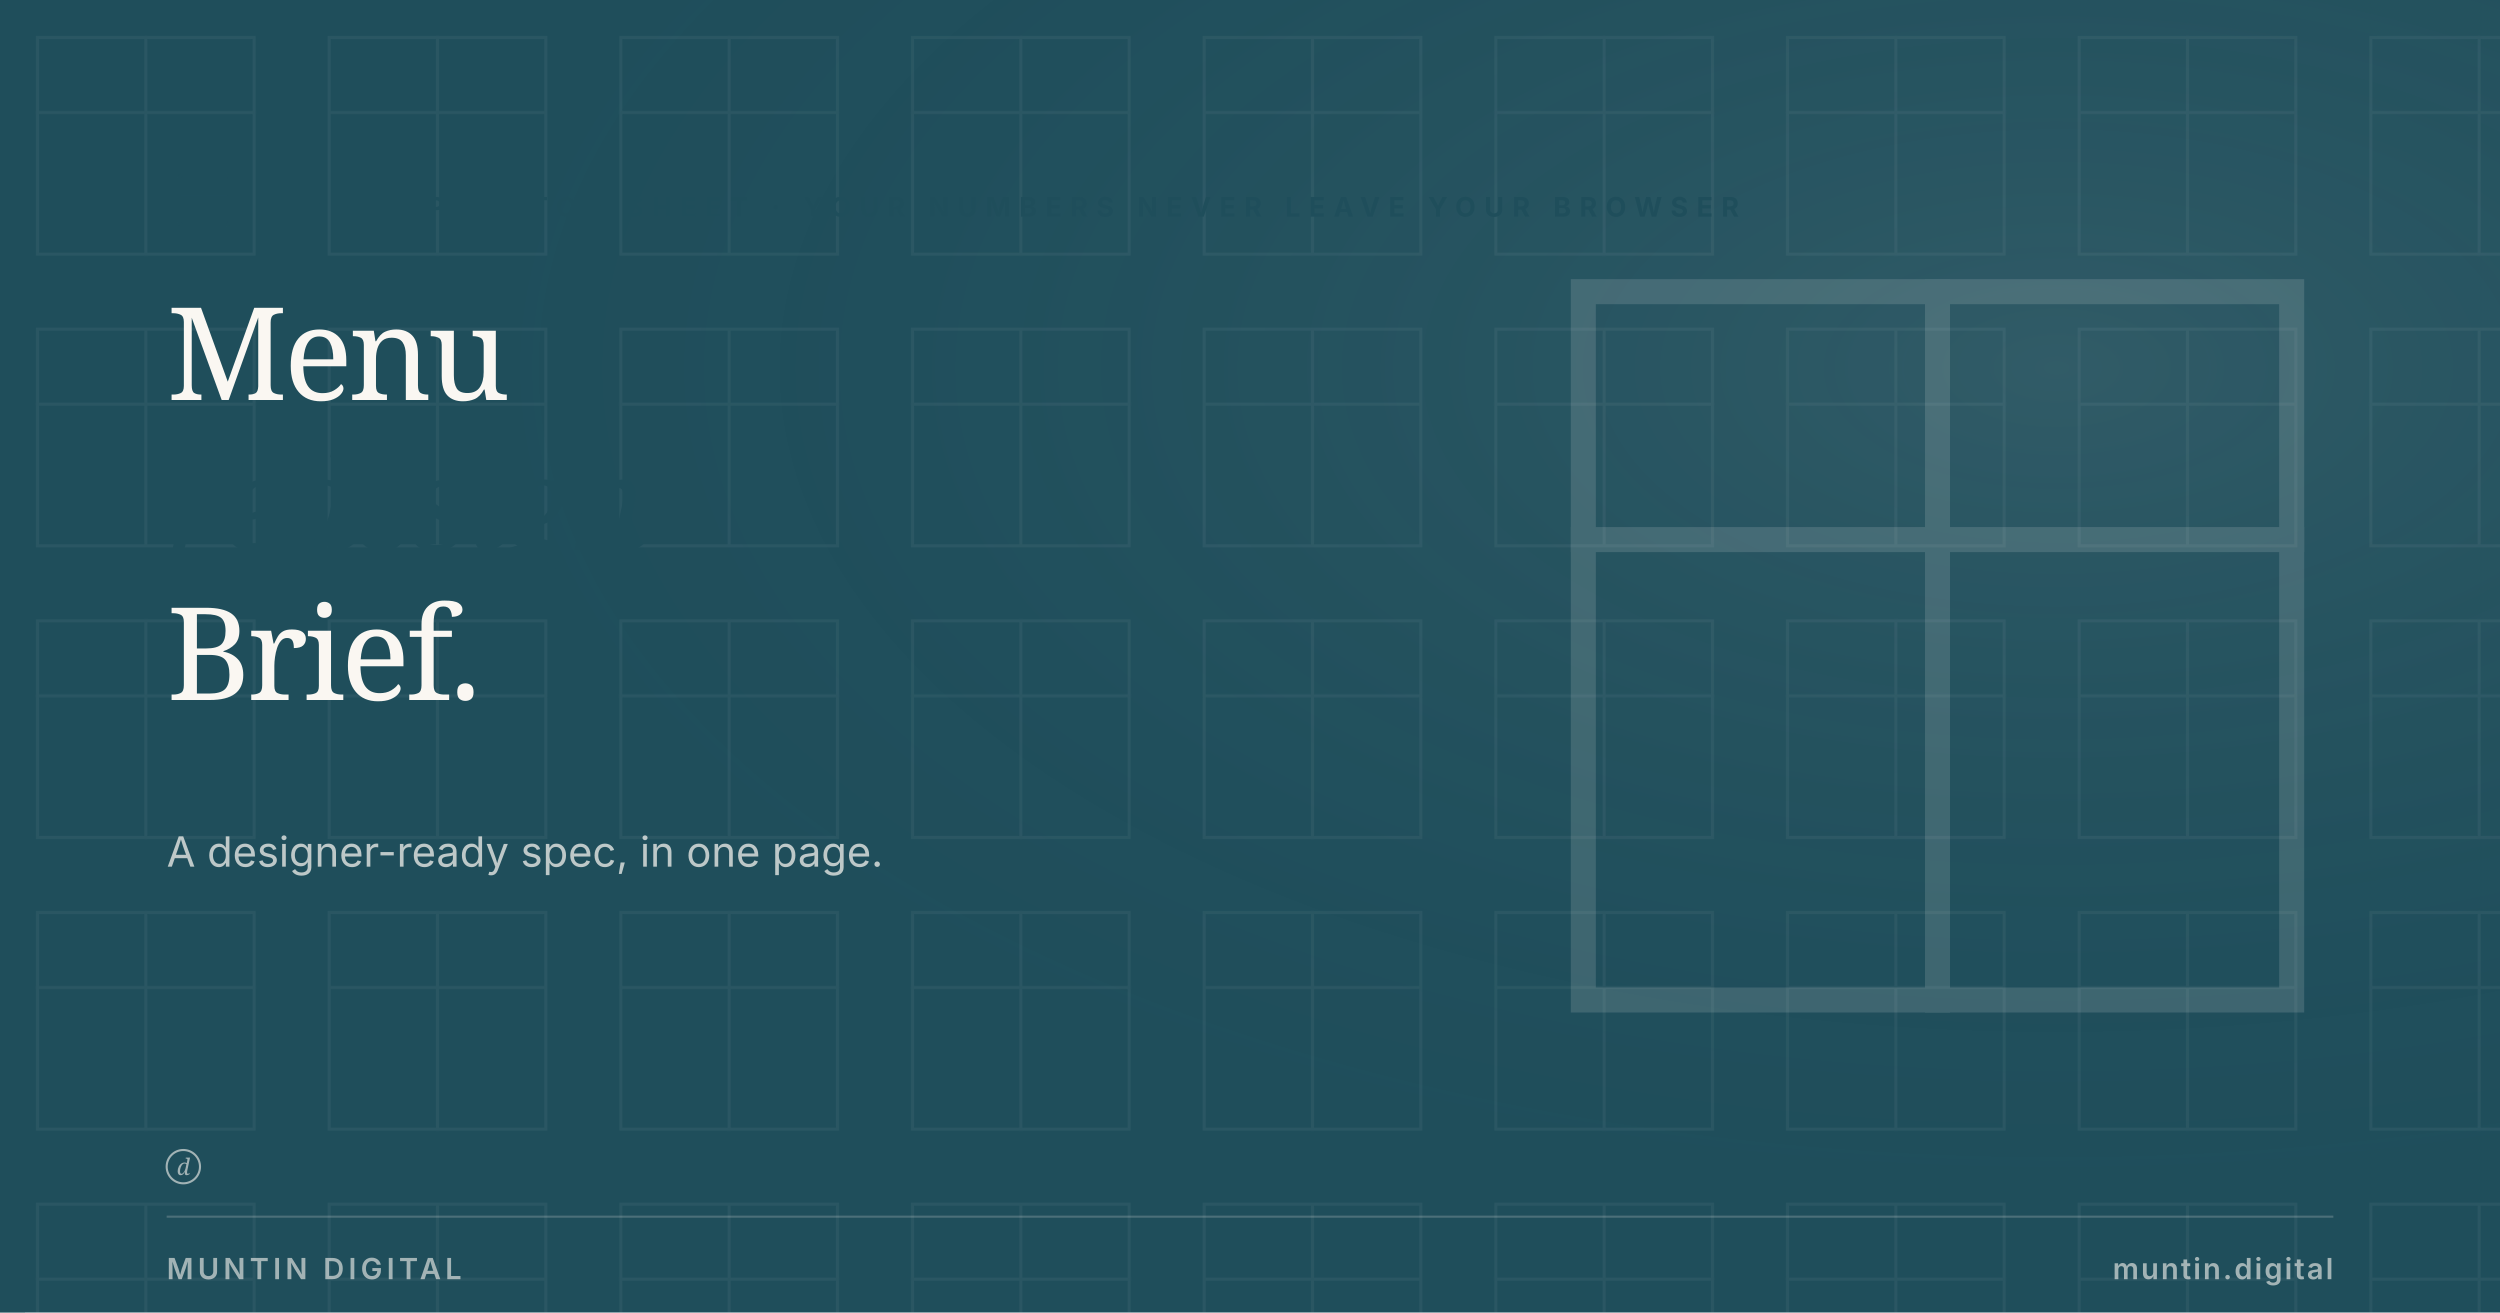
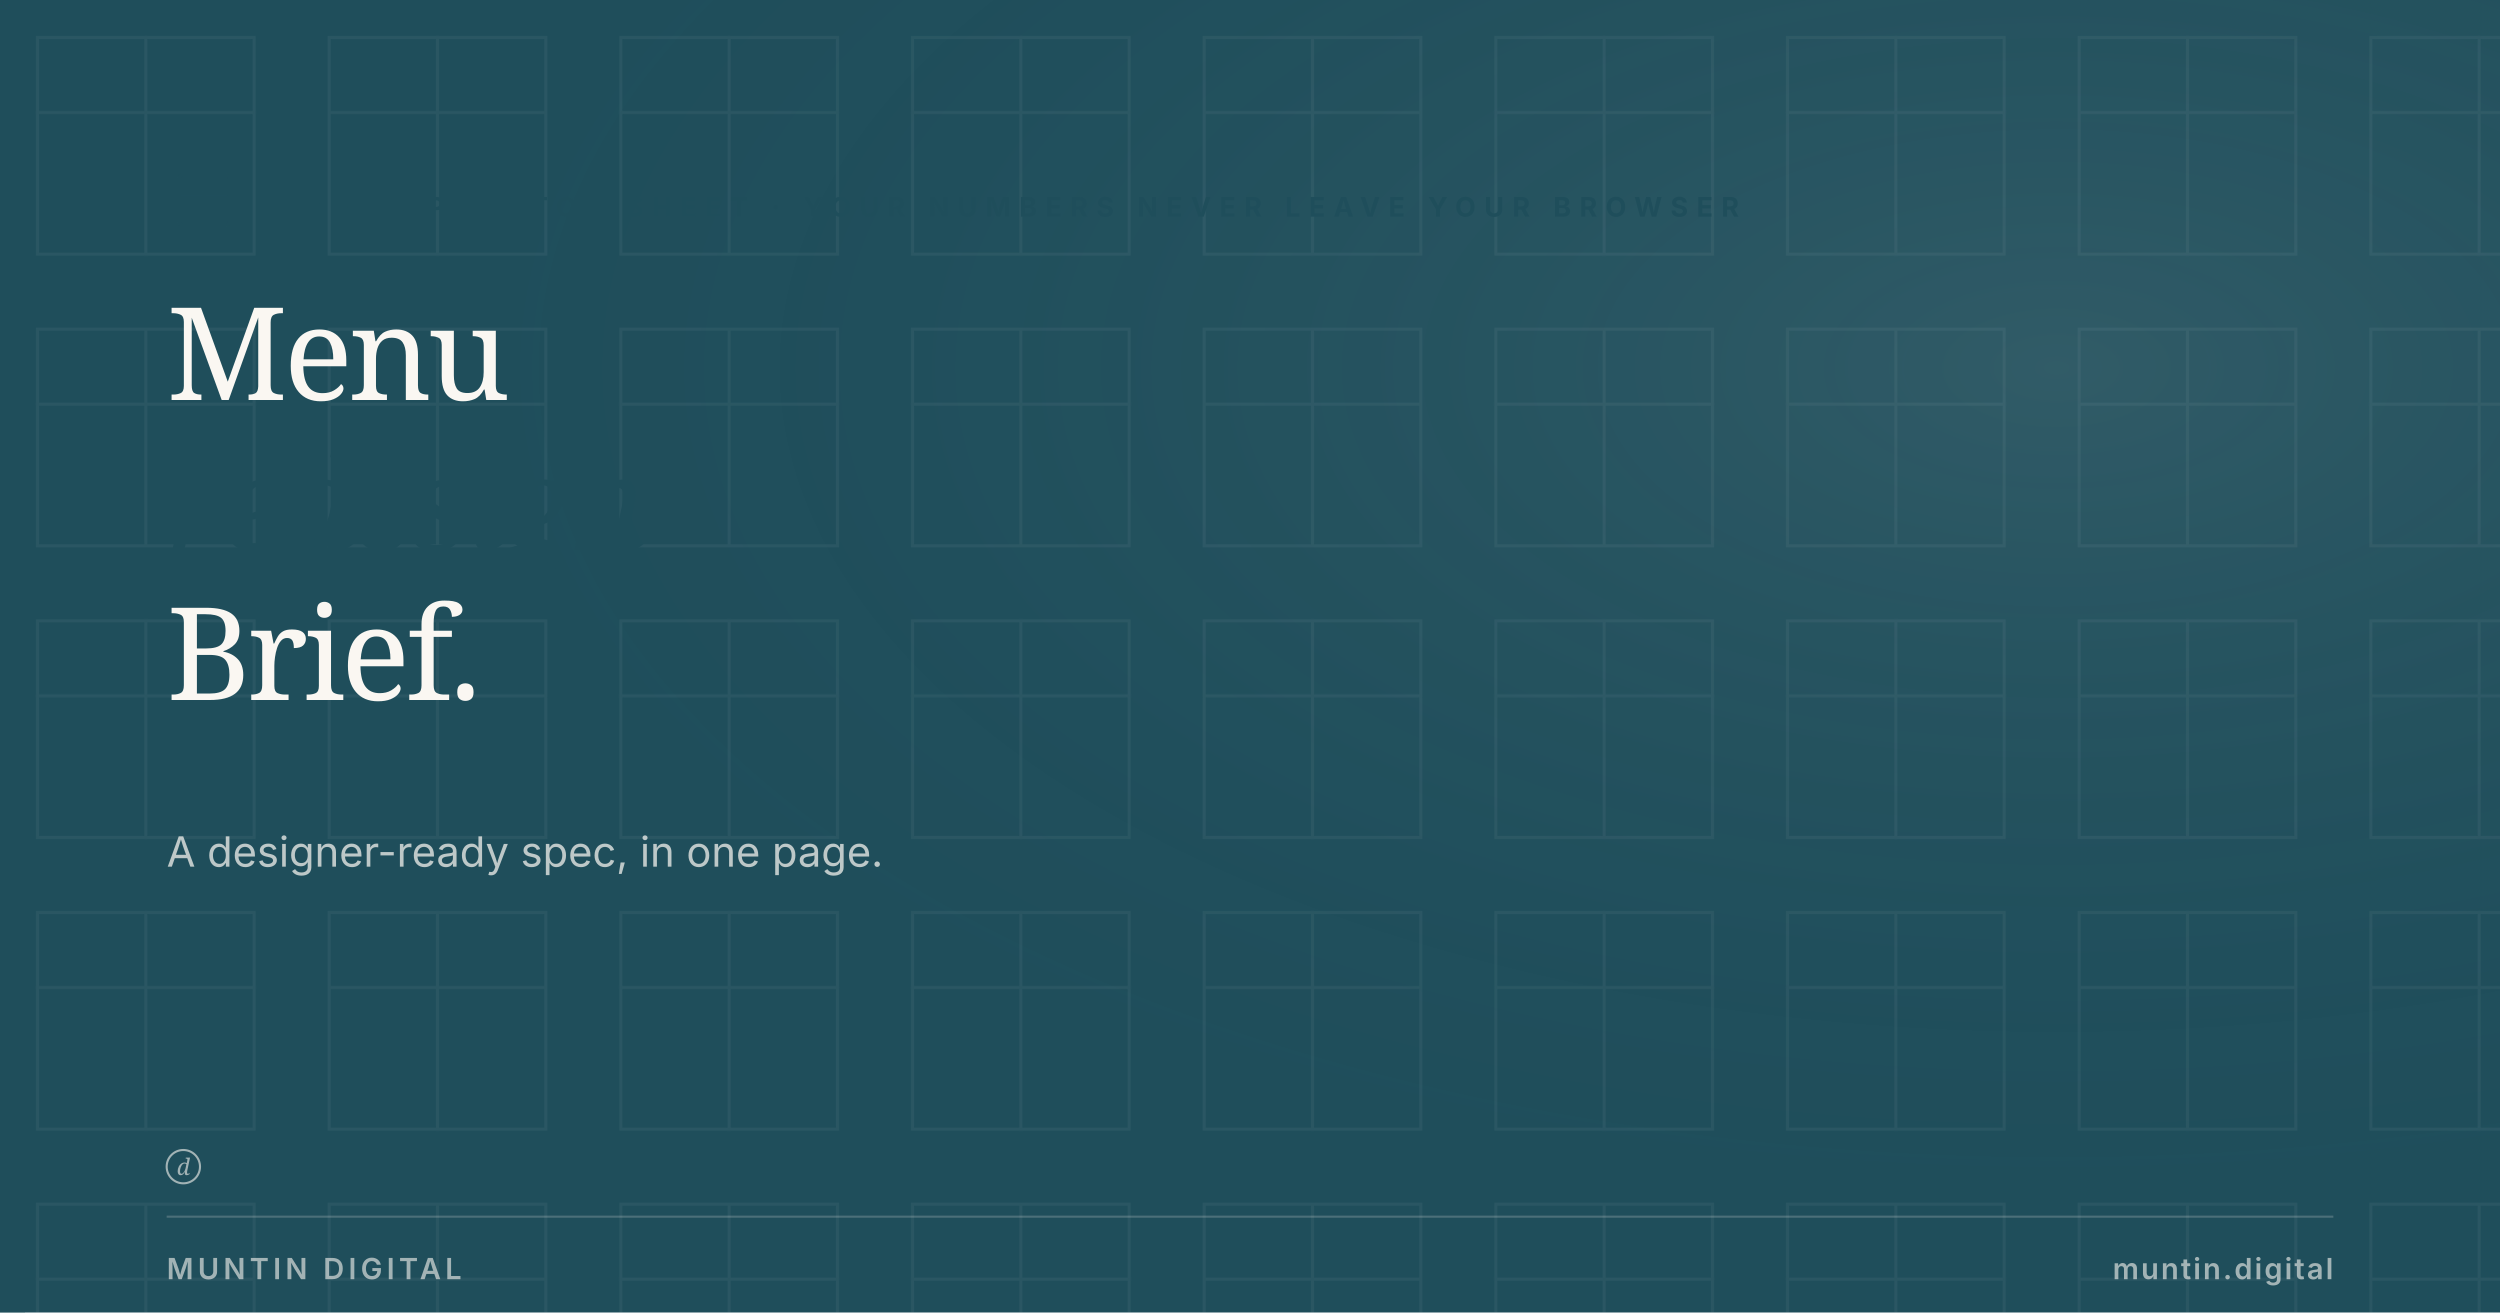
<svg xmlns="http://www.w3.org/2000/svg" viewBox="0 0 1200 630" width="1200" height="630">
  <defs>
    <radialGradient id="toolglow" cx="82%" cy="28%" r="65%">
      <stop offset="0%" stop-color="#FAF7F2" stop-opacity="0.08" />
      <stop offset="100%" stop-color="#1F4E5B" stop-opacity="0" />
    </radialGradient>
  </defs>
  <rect width="1200" height="630" fill="#1F4E5B" />
  <defs>
    <pattern id="muntinField" x="0" y="0" width="140" height="140" patternUnits="userSpaceOnUse">
      <g transform="translate(18, 18)" fill="none" stroke="#FAF7F2" stroke-width="1.5" stroke-linecap="square" stroke-linejoin="miter">
        <rect x="0" y="0" width="104" height="104" />
        <line x1="52" y1="0" x2="52" y2="104" />
        <line x1="0" y1="36" x2="104" y2="36" />
      </g>
    </pattern>
  </defs>
  <rect width="1200" height="630" fill="url(#muntinField)" opacity="0.05" />
  <rect width="1200" height="630" fill="url(#toolglow)" />
  <rect x="0" y="0" width="12" height="252" fill="#1F4E5B" />
  <rect x="0" y="252" width="12" height="378" fill="#1F4E5B" opacity="0.4" />
  <g transform="translate(80, 78) scale(1.5)" fill="none" stroke="#1F4E5B" stroke-width="1.167" stroke-linecap="round" stroke-linejoin="round" color="#1F4E5B" opacity="0.85">
    <rect x="4" y="4" width="16" height="16" rx="1" />
    <line x1="12" y1="4.5" x2="12" y2="19.5" />
    <line x1="4.5" y1="10" x2="19.5" y2="10" />
  </g>
  <text x="136" y="104" font-family="Inter, Arial, sans-serif" font-size="13" font-weight="700" letter-spacing="4" fill="#1F4E5B">FREE OPERATOR SHEET · YOUR NUMBERS NEVER LEAVE YOUR BROWSER</text>
  <text x="80" y="192" font-family="Fraunces, Georgia, serif" font-size="62" font-weight="500" letter-spacing="-2" fill="#FAF7F2">Menu</text>
  <text x="80" y="264" font-family="Fraunces, Georgia, serif" font-style="italic" font-size="62" font-weight="400" letter-spacing="-2" fill="#1F4E5B">redesign</text>
  <text x="80" y="336" font-family="Fraunces, Georgia, serif" font-size="62" font-weight="500" letter-spacing="-2" fill="#FAF7F2">Brief.</text>
  <text x="80" y="416" font-family="Inter, Arial, sans-serif" font-size="20" font-weight="400" fill="#FAF7F2" opacity="0.72">A designer-ready spec, in one page.</text>
-   <g transform="translate(760, 140)" stroke="#FAF7F2" stroke-width="12" stroke-linecap="square" stroke-linejoin="miter" fill="none" opacity="0.14">
-     <rect x="0" y="0" width="340" height="340" />
-     <line x1="170" y1="0" x2="170" y2="340" />
-     <line x1="0" y1="119" x2="340" y2="119" />
-   </g>
+   <text x="780" y="200" font-family="Inter, Arial, sans-serif" font-size="12" font-weight="700" letter-spacing="3" fill="#FAF7F2" opacity="0.5" />
+   <text x="780" y="320" font-family="Fraunces, Georgia, serif" font-size="128" font-weight="500" letter-spacing="-4" fill="#1F4E5B" />
+   <text x="780" y="376" font-family="Inter, Arial, sans-serif" font-size="18" font-weight="500" fill="#FAF7F2" opacity="0.78" />
  <g transform="translate(80, 552)" fill="#FAF7F2" opacity="0.6">
    <circle cx="8" cy="8" r="8" fill="none" stroke="#FAF7F2" stroke-width="1" />
    <text x="8" y="12" text-anchor="middle" font-family="Fraunces, Georgia, serif" font-style="italic" font-size="11" font-weight="500" fill="#FAF7F2">d</text>
  </g>
  <line x1="80" y1="584" x2="1120" y2="584" stroke="rgba(250,247,242,0.2)" stroke-width="1" />
  <text x="80" y="614" font-family="Inter, Arial, sans-serif" font-size="14" font-weight="600" letter-spacing="2" fill="rgba(250,247,242,0.6)">MUNTIN DIGITAL</text>
  <text x="1120" y="614" text-anchor="end" font-family="Inter, Arial, sans-serif" font-size="14" font-weight="600" letter-spacing="1" fill="rgba(250,247,242,0.6)">muntin.digital</text>
</svg>
